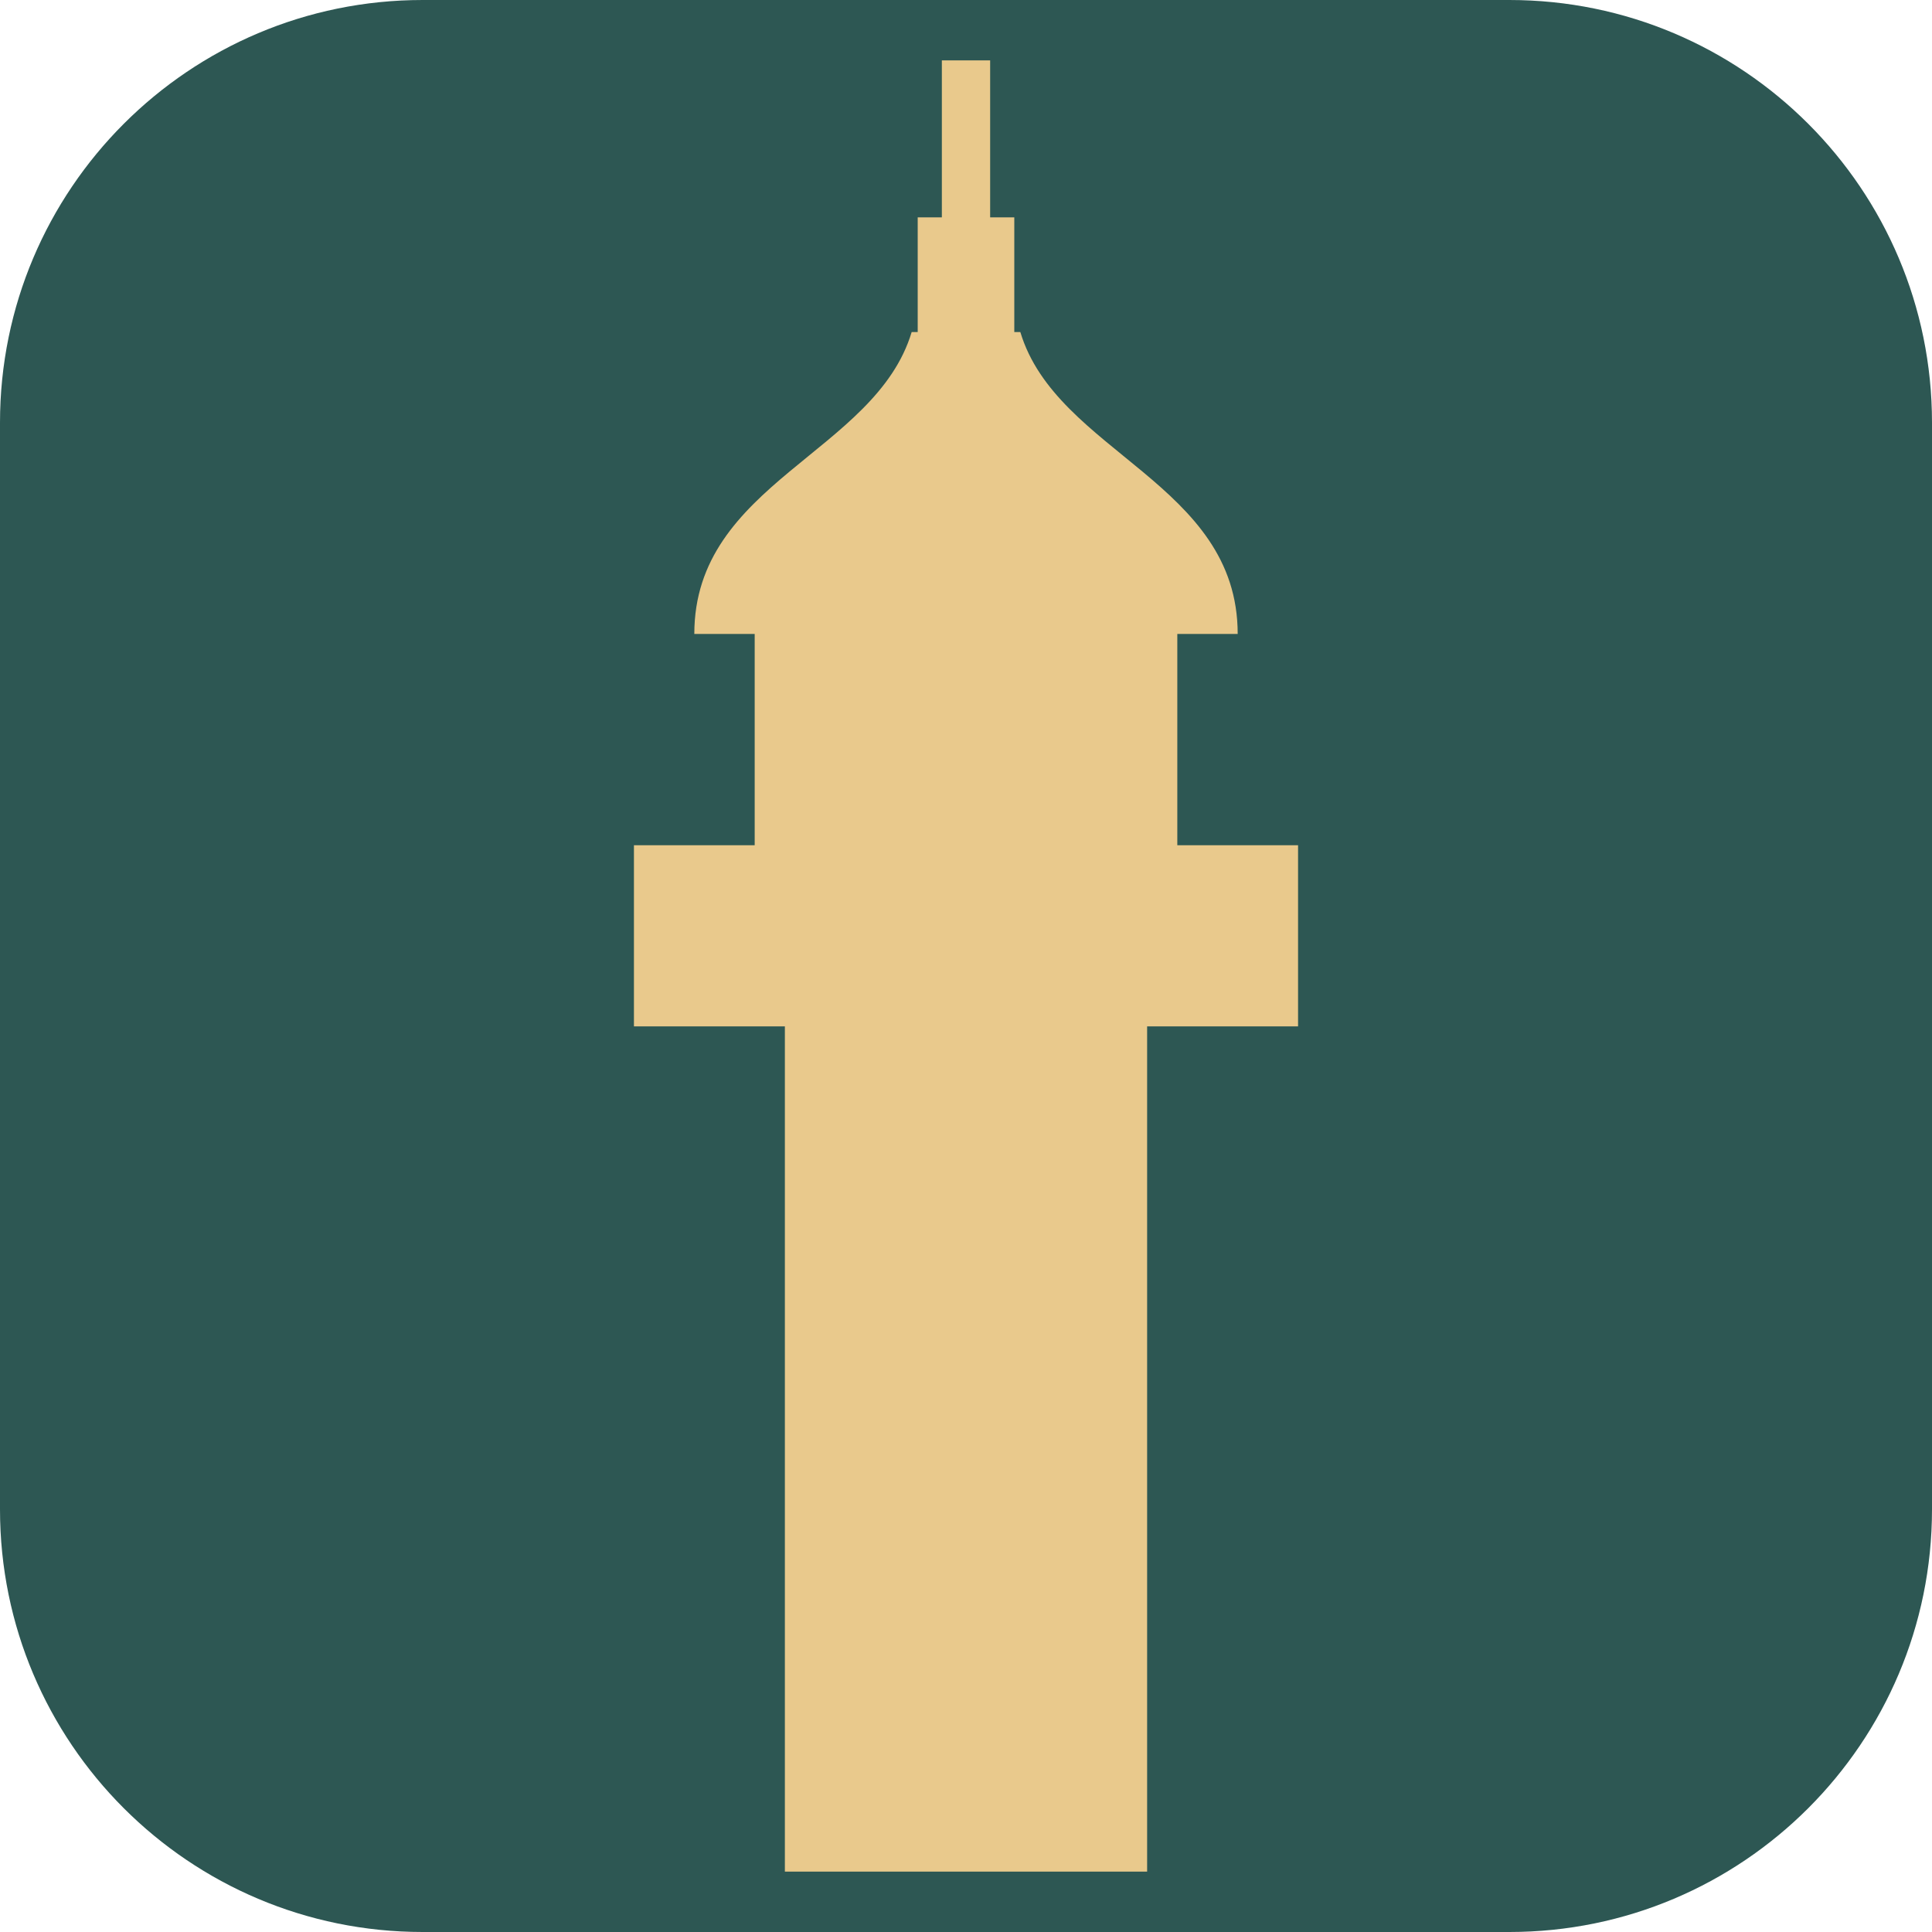
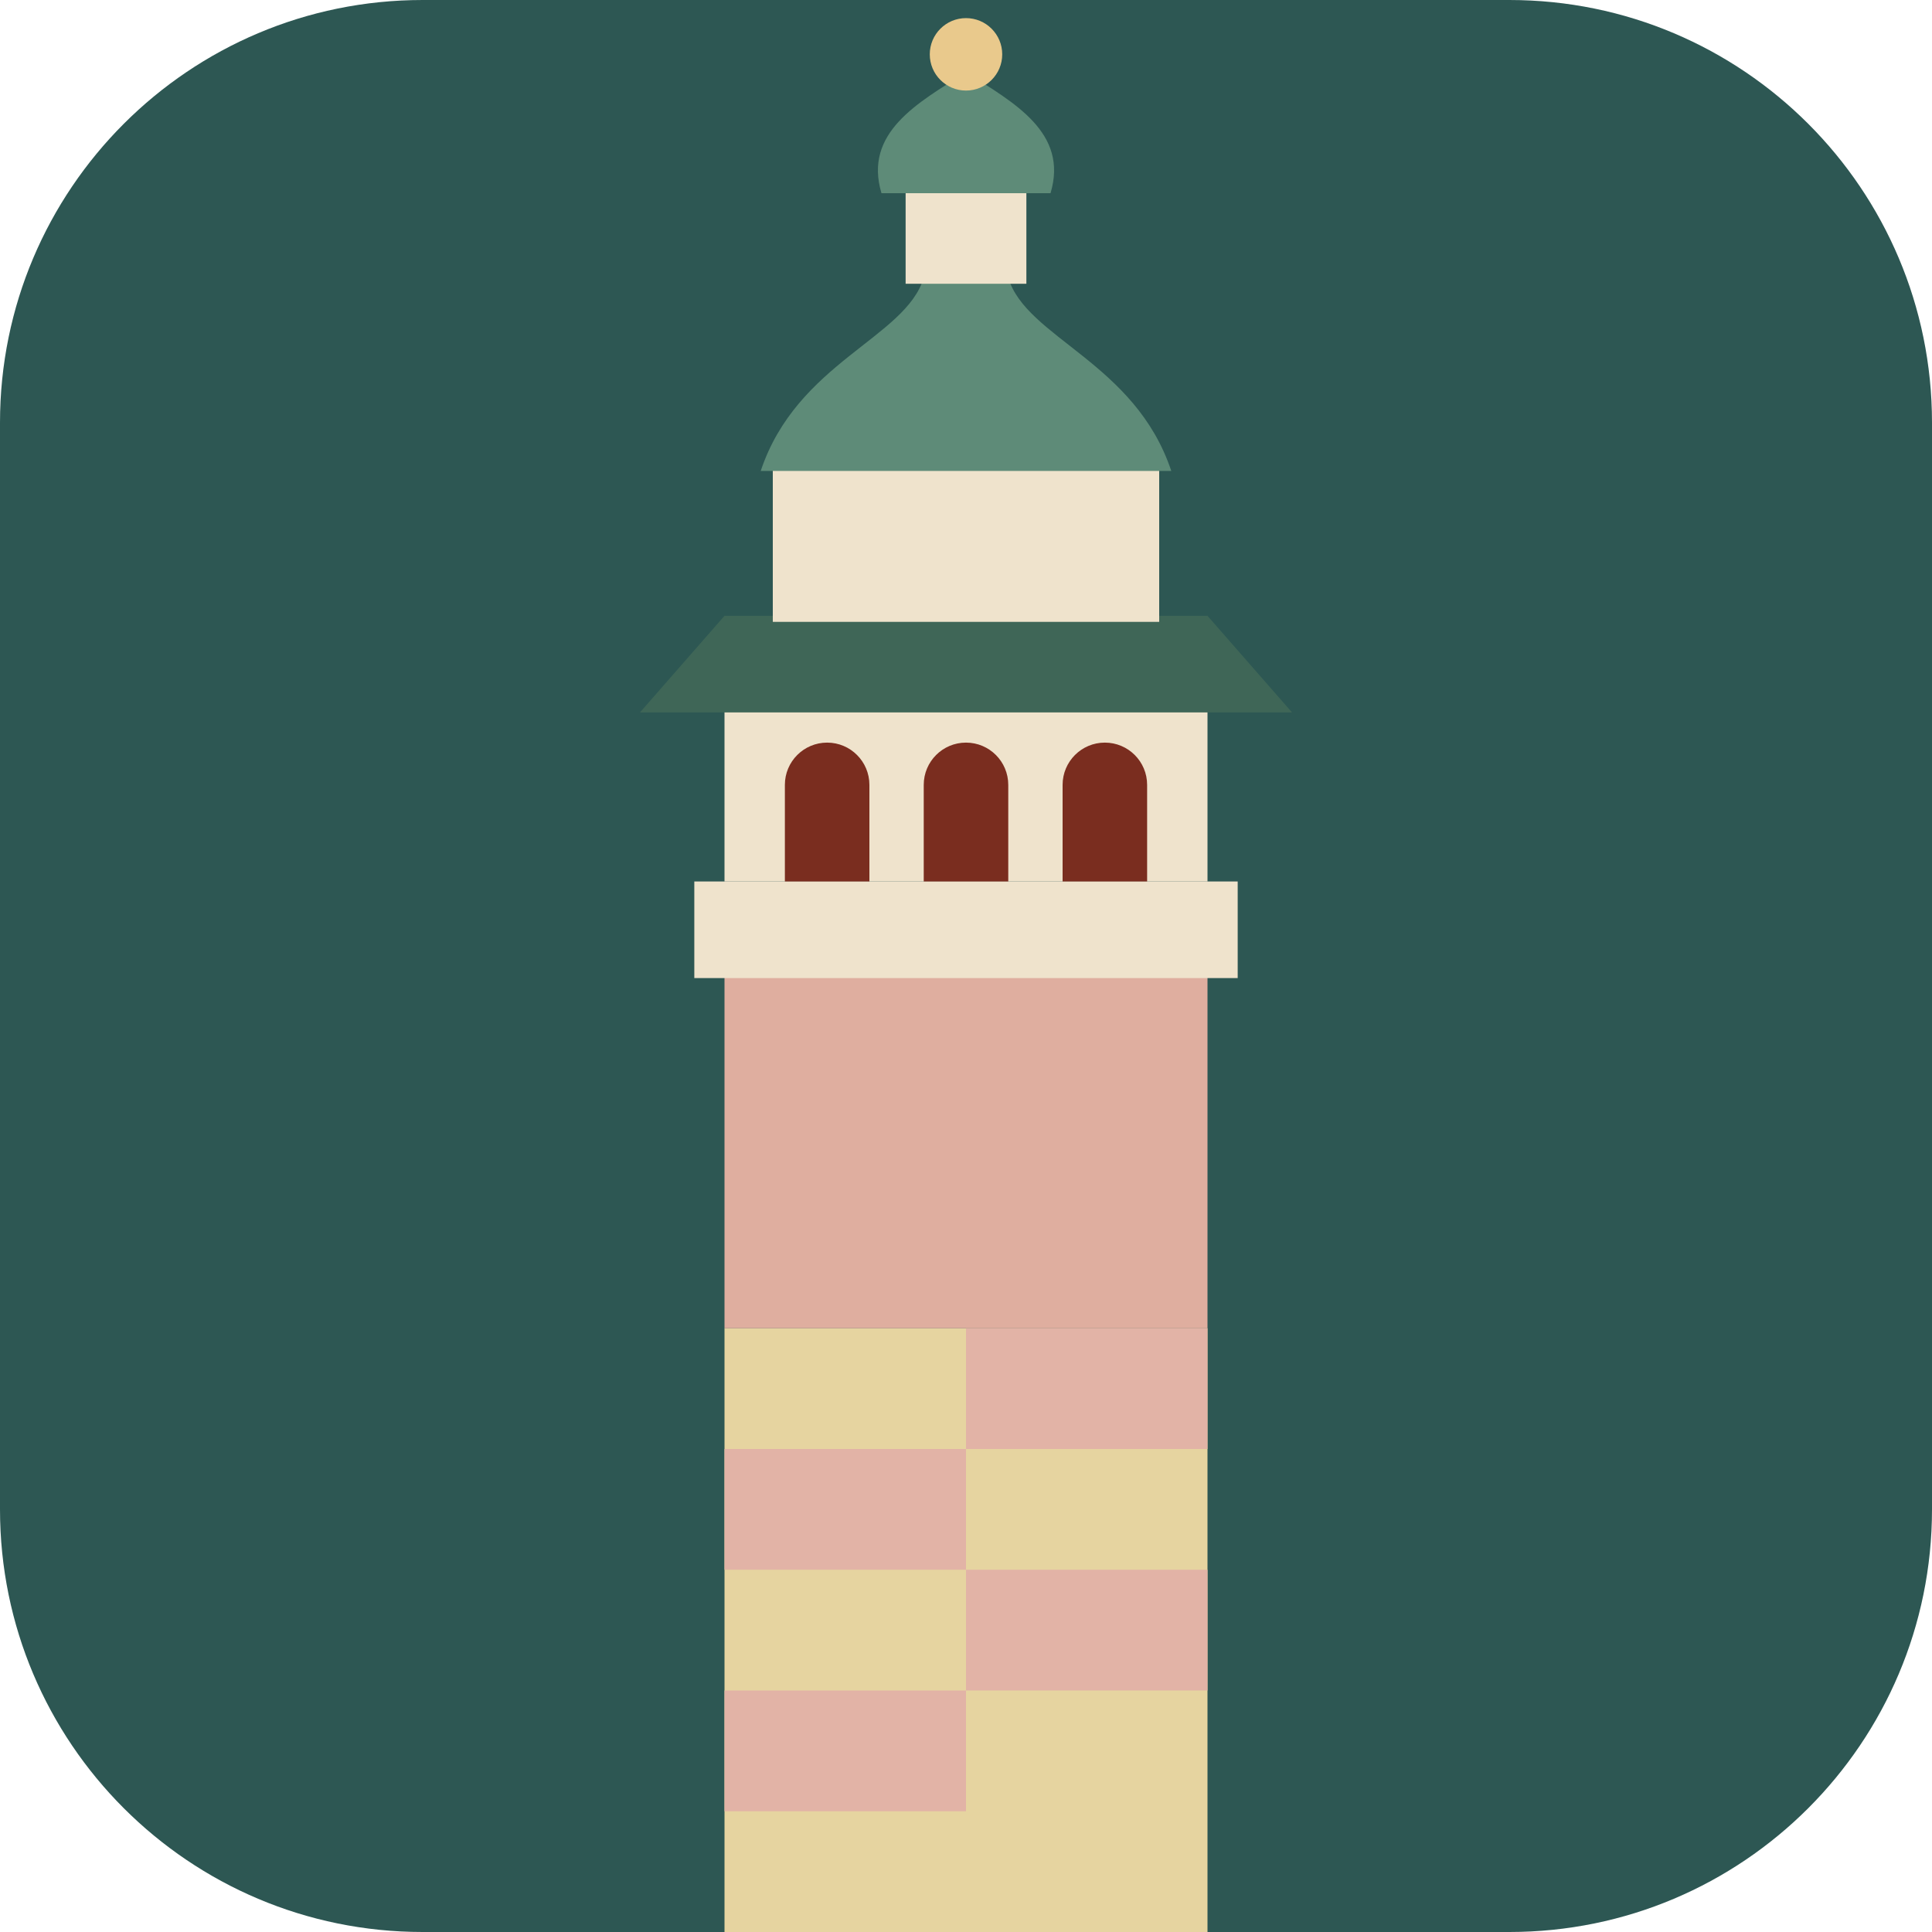
<svg xmlns="http://www.w3.org/2000/svg" viewBox="0 0 32 32">
  <rect width="32" height="32" rx="7" fill="#2d5753" />
-   <path d="M13 31V17h6v14z M10.5 17v-3h11v3z M12.5 14v-3.5h7V14z M11.5 10.5c0-2.5 3-3 3.6-5h1.8c.6 2 3.6 2.5 3.6 5z M15.2 5.5V3.6h1.6v1.9z M15.6 3.6V1h.8v2.6z" fill="#e9c98c" />
+   <rect x="12" y="22" width="8" height="10" fill="#e6d4a0" />
+   <path d="M12 24h4v2h-4zM16 26h4v2h-4zM12 28h4v2h-4zM16 22h4v2h-4z" fill="#e2b3a6" />
+   <rect x="12" y="16" width="8" height="6" fill="#dfae9f" />
+   <rect x="11.5" y="14.6" width="9" height="1.6" fill="#efe3cc" />
+   <rect x="12" y="11.6" width="8" height="3" fill="#efe3cc" />
+   <path d="M13 14.6v-1.6a.7.7 0 0 1 1.4 0v1.6zM15.3 14.6v-1.6a.7.7 0 0 1 1.4 0v1.6zM17.6 14.6v-1.6a.7.7 0 0 1 1.4 0v1.6z" fill="#7a2d1f" />
+   <path d="M10.6 11.8L12 10.2h8l1.4 1.6z" fill="#3f6657" />
+   <rect x="12.8" y="7.6" width="6.4" height="2.7" fill="#efe3cc" />
+   <path d="M12.6 7.8c.6-1.8 2.4-2.2 2.7-3.2h1.4c.3 1 2.1 1.4 2.7 3.2z" fill="#5e8b78" />
+   <rect x="15" y="3" width="2" height="1.7" fill="#efe3cc" />
+   <path d="M14.6 3.2c-.3-1 .6-1.5 1.4-2c.8.5 1.7 1 1.4 2z" fill="#5e8b78" />
+   <circle cx="16" cy=".9" r=".6" fill="#e9c98c" />
</svg>
